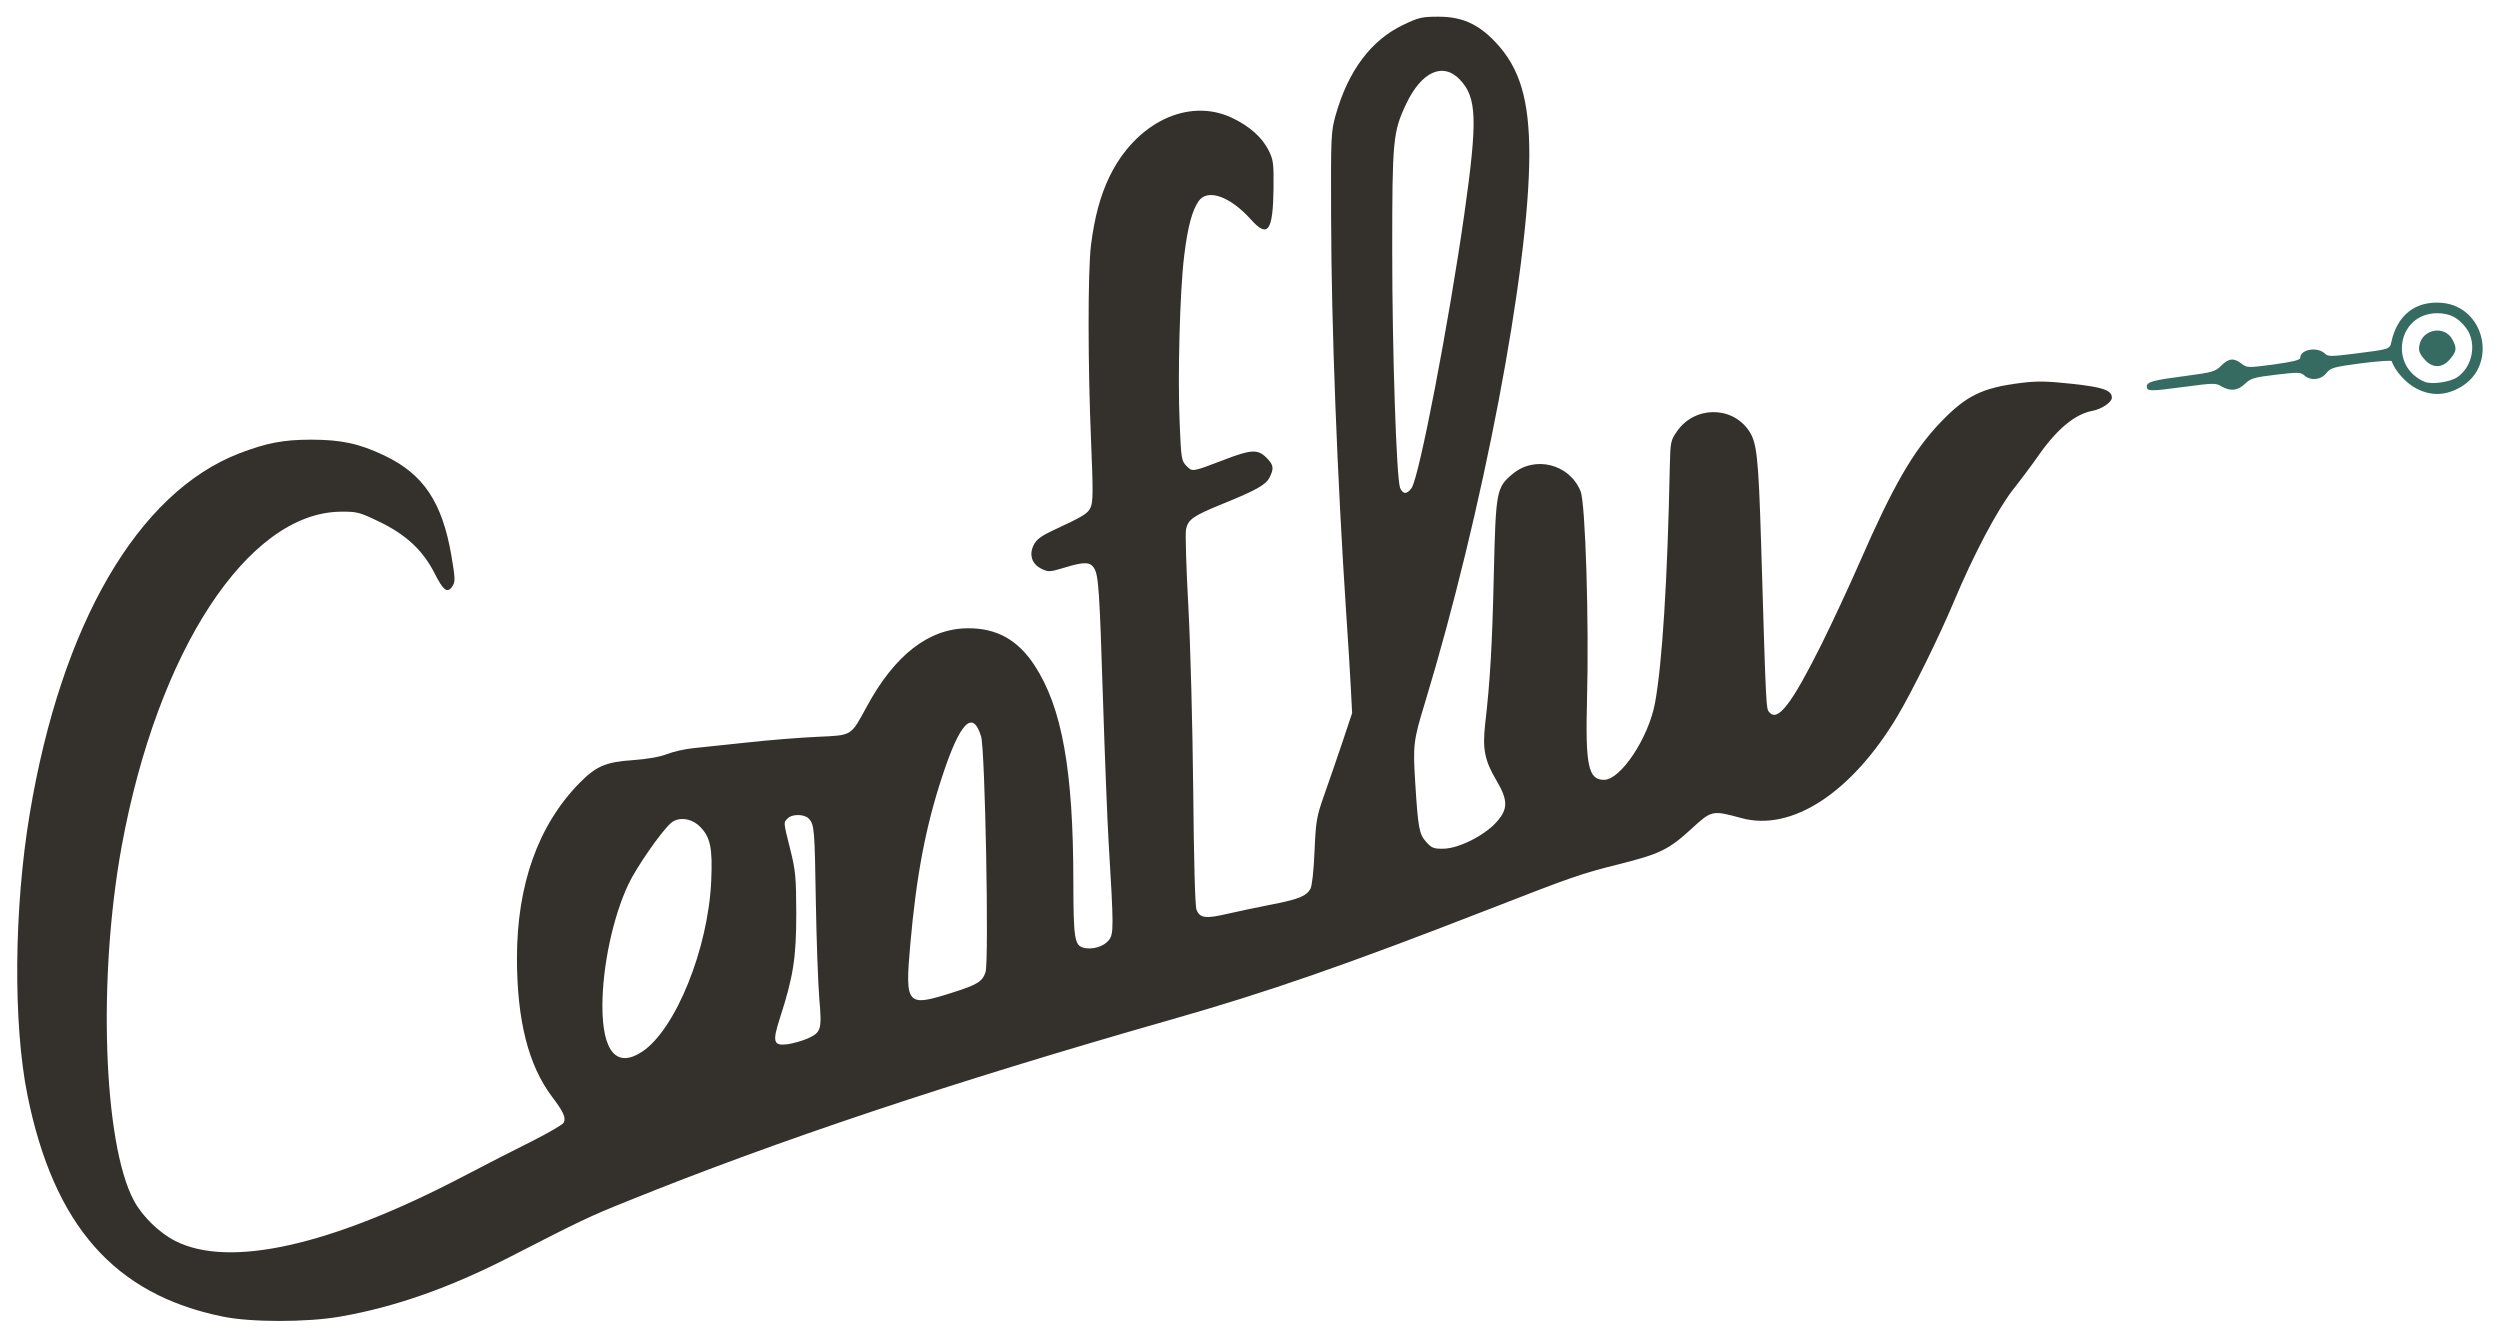
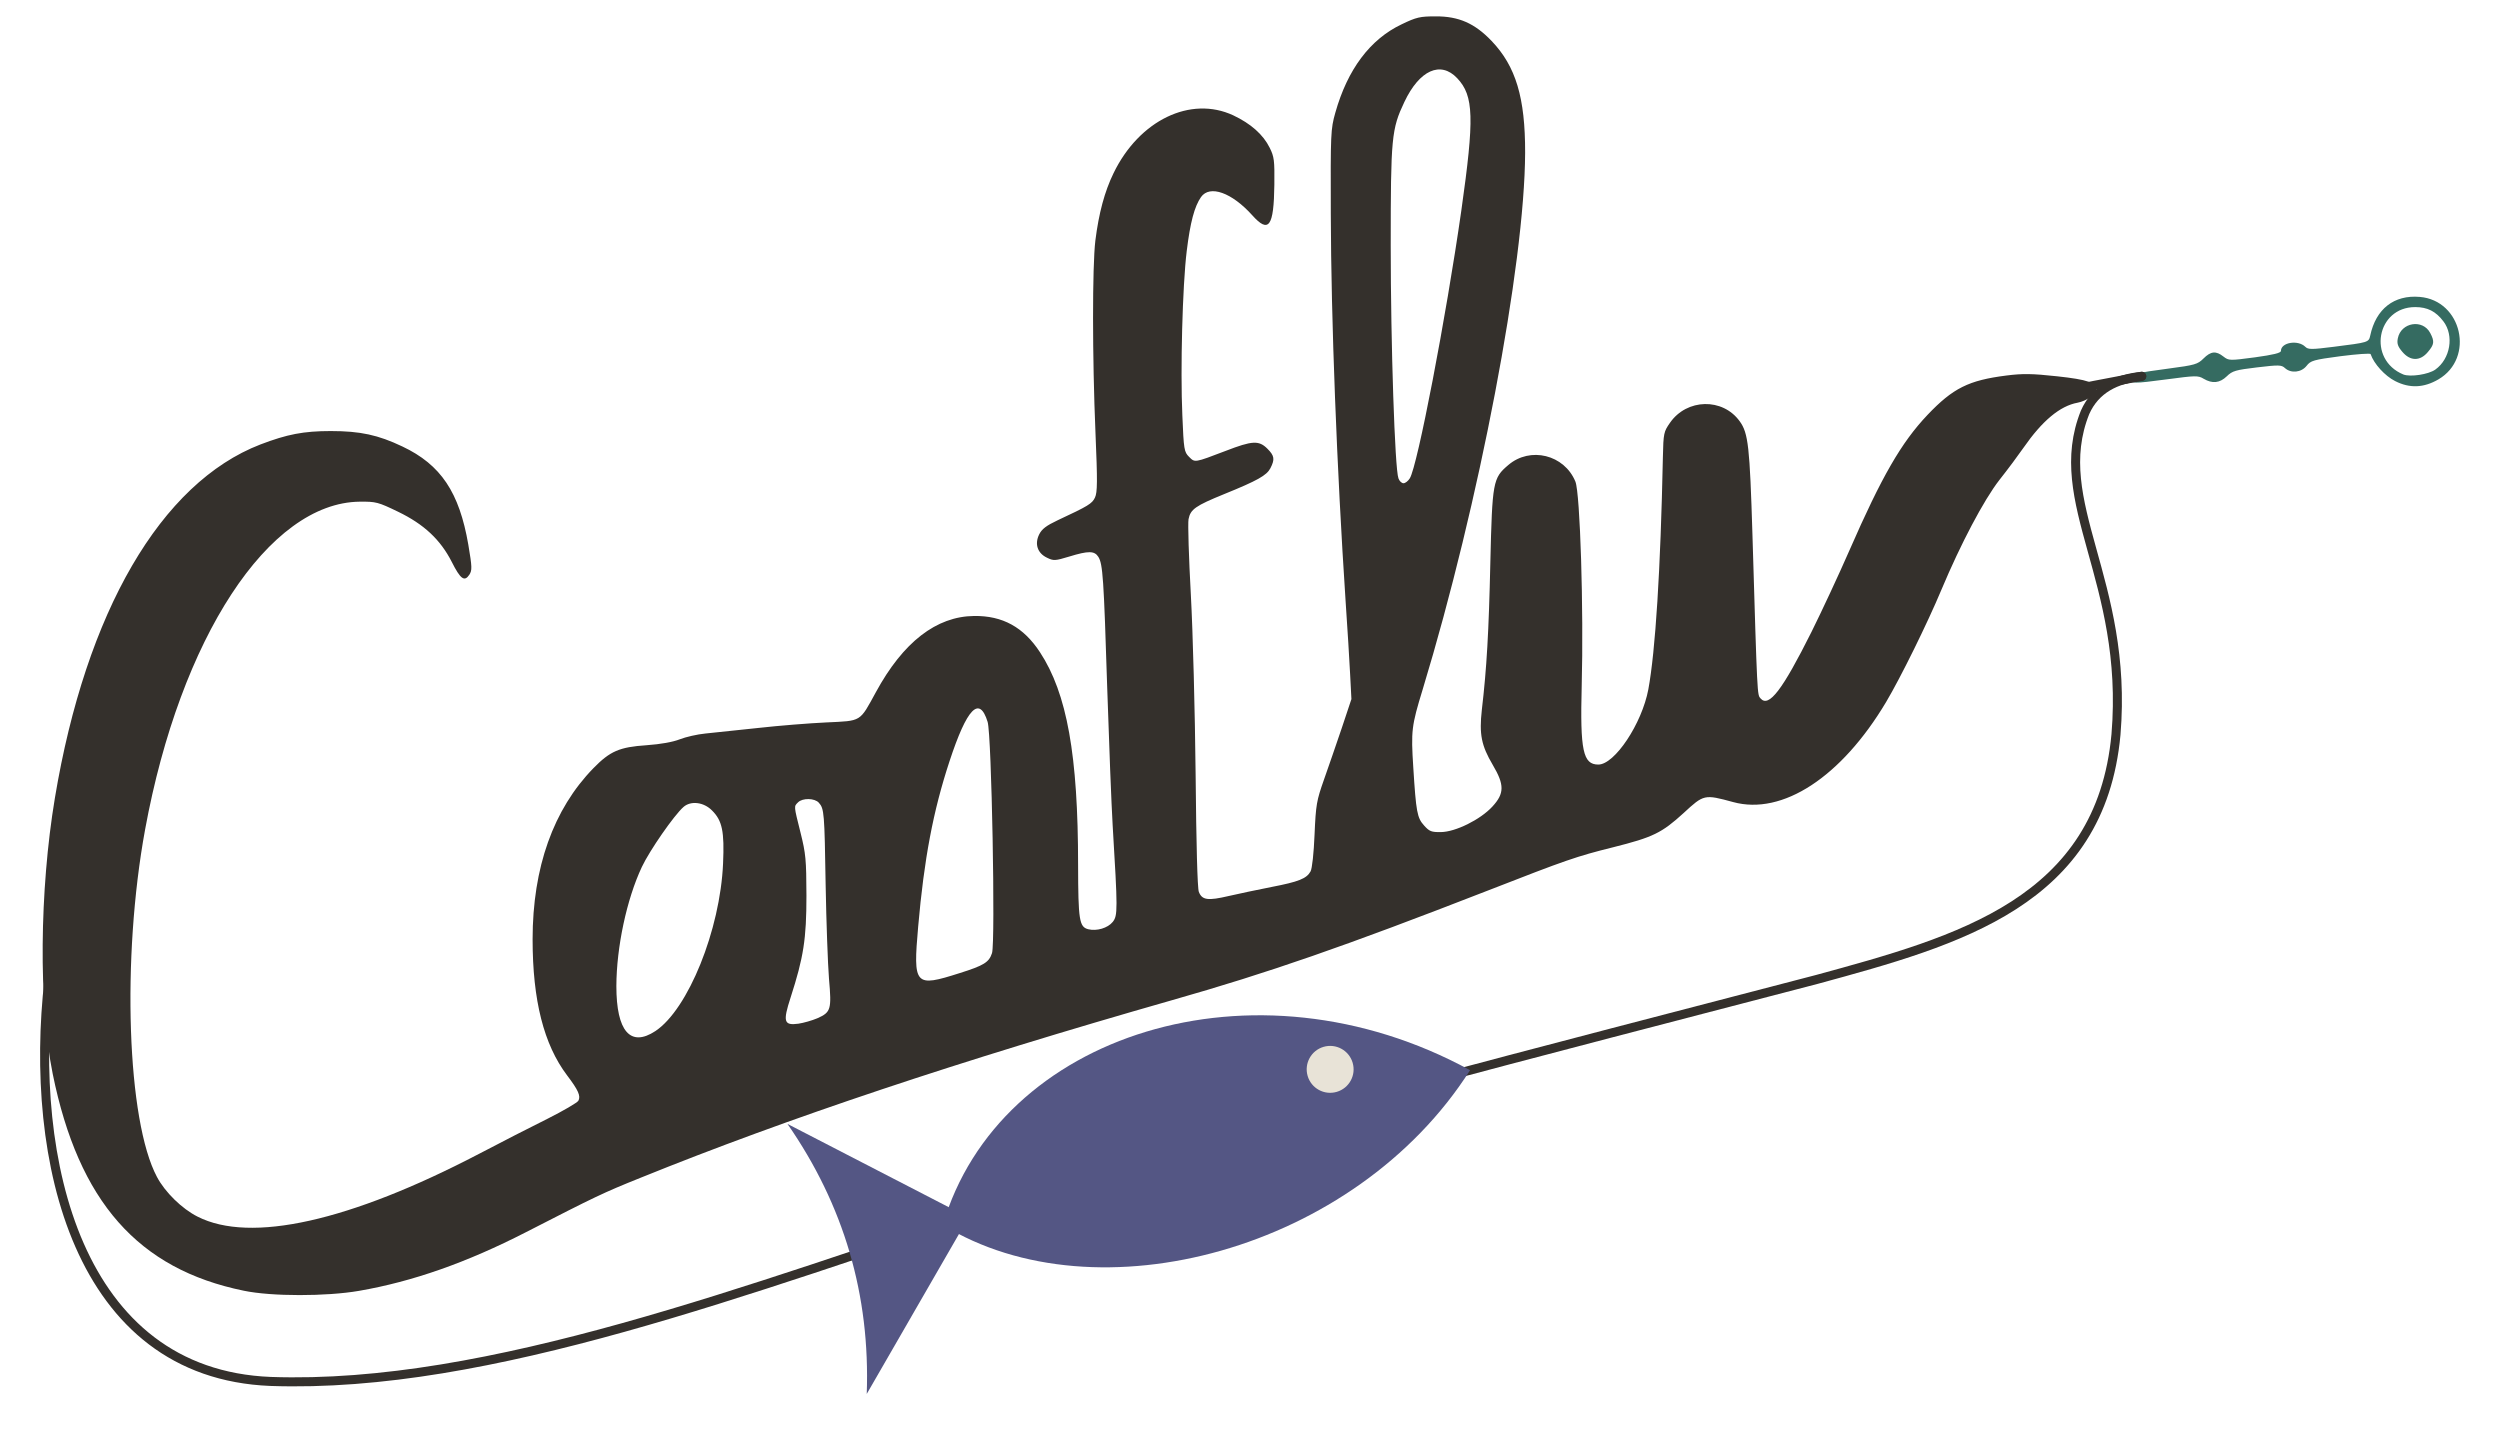
- <svg xmlns="http://www.w3.org/2000/svg" viewBox="0 0 1902 1018" role="img" aria-label="conflu">
+ <svg xmlns="http://www.w3.org/2000/svg" viewBox="-20 0 1940 1110" role="img" aria-label="conflu">
  <path fill="#34302C" fill-rule="evenodd" d="M169.2 1001.6C87.1 984.8 41.0 932.4 20.9 833.3C9.9 779.0 10.6 691.2 22.6 619.2C46.7 474.7 104.9 374.7 182.1 344.9C202.8 337.0 215.5 334.5 236.7 334.5C259.6 334.5 273.4 337.5 292.3 346.5C322.1 360.6 336.4 382.0 343.4 422.6C346.4 440.2 346.4 442.6 344.2 446.0C340.4 451.7 337.3 449.4 330.6 436.1C321.8 418.8 309.0 406.8 288.9 397.1C273.4 389.6 271.8 389.2 259.2 389.3C188.6 390.0 119.9 495.0 92.6 643.7C74.3 743.5 78.6 869.8 101.8 913.3C108.1 925.2 121.2 938.0 133.3 944.1C174.4 965.0 251.3 947.8 351.7 895.4C368.6 886.5 392.5 874.3 404.8 868.2C417.1 862.0 427.9 855.7 428.8 854.2C430.8 850.5 428.8 846.0 420.0 834.4C402.0 810.5 393.3 776.3 393.3 728.9C393.3 673.2 409.4 628.0 440.5 596.1C453.4 582.9 460.7 579.7 481.7 578.3C492.8 577.5 502.2 575.8 507.5 573.7C512.1 571.9 521.1 569.8 527.5 569.2C533.9 568.6 552.3 566.6 568.3 564.9C584.4 563.1 608.2 561.2 621.3 560.6C648.9 559.3 646.9 560.5 659.7 537.1C680.8 498.3 706.6 478.3 735.9 478.0C758.0 477.7 774.3 486.7 787.0 506.1C808.0 538.1 816.6 586.0 816.6 671.2C816.7 714.2 817.5 719.3 824.5 721.1C831.1 722.7 839.6 720.2 843.5 715.4C847.4 710.4 847.4 706.5 843.4 640.0C842.5 624.9 840.6 577.1 839.2 533.8C836.5 448.2 835.8 437.7 832.3 432.1C829.3 427.4 824.7 427.3 809.7 431.9C798.8 435.2 797.6 435.3 792.5 432.8C785.1 429.3 782.7 422.2 786.4 414.7C788.5 410.5 791.9 407.9 800.8 403.7C824.6 392.6 827.5 390.8 829.7 386.1C831.6 382.1 831.7 373.7 830.1 336.1C827.6 277.4 827.6 206.7 830.0 186.7C832.7 165.2 837.2 148.6 844.1 134.4C864.0 93.3 903.9 74.1 937.0 89.5C950.6 95.9 960.3 104.5 965.3 114.7C968.8 121.7 969.1 124.6 968.9 143.3C968.5 175.9 964.6 181.4 951.8 167.1C935.9 149.4 918.8 143.3 912.0 152.9C906.9 160.2 903.6 172.6 900.9 194.8C897.6 221.7 895.9 286.7 897.5 322.3C898.6 349.0 898.9 350.7 902.7 354.5C907.3 359.1 906.7 359.2 931.1 349.9C951.8 341.9 956.9 341.6 963.5 348.2C969.0 353.7 969.4 356.4 965.8 363.4C962.9 368.9 955.9 372.9 930.0 383.4C907.7 392.5 903.8 395.2 902.3 402.9C901.7 406.2 902.5 432.6 904.1 461.6C905.7 491.0 907.3 552.3 907.8 600.8C908.3 655.4 909.2 689.2 910.3 692.1C912.8 698.5 917.3 699.1 933.5 695.3C941.2 693.5 956.1 690.4 966.7 688.3C987.9 684.2 993.9 681.8 997.0 676.2C998.2 674.0 999.5 662.2 1000.1 647.5C1001.1 624.3 1001.7 621.2 1007.4 605.0C1010.8 595.4 1017.0 577.4 1021.2 565.0L1028.7 542.5L1027.7 523.3C1027.2 512.8 1025.6 487.3 1024.2 466.7C1017.4 364.0 1012.9 248.0 1012.7 165.8C1012.5 103.3 1012.6 100.3 1016.2 87.5C1025.7 53.8 1043.2 30.5 1067.6 18.9C1079.2 13.3 1082.0 12.7 1094.0 12.7C1112.0 12.6 1124.4 18.1 1137.5 31.8C1156.3 51.5 1163.6 75.8 1163.5 118.5C1163.2 205.4 1128.0 390.2 1084.0 535.0C1075.3 563.4 1074.9 567.1 1076.7 595.4C1078.9 630.4 1079.7 634.6 1085.1 640.6C1089.2 645.2 1090.8 645.8 1098.1 645.7C1109.5 645.6 1128.8 636.0 1138.1 625.9C1147.5 615.7 1147.5 609.0 1138.4 593.6C1129.5 578.5 1127.8 569.8 1129.9 550.9C1133.7 518.4 1135.3 490.3 1136.5 436.7C1138.0 373.7 1138.5 371.0 1150.4 360.9C1167.4 346.3 1193.9 352.8 1202.5 373.7C1206.2 382.7 1209.0 473.1 1207.4 532.5C1206.1 582.4 1208.4 593.3 1220.3 593.3C1233.0 593.3 1254.1 561.6 1259.1 535.0C1264.6 505.3 1268.6 442.3 1270.4 354.7C1270.8 336.1 1271.1 335.0 1275.9 328.1C1289.0 309.2 1316.8 308.6 1330.0 326.9C1336.7 336.1 1337.8 346.5 1339.9 415.0C1343.7 542.1 1343.6 539.0 1346.2 542.0C1352.6 549.3 1363.1 535.6 1385.7 490.4C1393.6 474.5 1406.9 446.0 1415.2 427.0C1440.2 369.8 1455.4 343.4 1475.8 321.9C1495.5 301.2 1507.7 295.1 1537.0 291.4C1549.6 289.8 1556.9 289.9 1576.3 292.0C1600.2 294.6 1606.7 296.9 1606.7 302.6C1606.7 306.0 1599.0 311.2 1592.2 312.5C1578.5 315.0 1564.7 326.6 1550.2 347.5C1546.4 353.0 1538.0 364.3 1531.5 372.5C1519.5 387.9 1501.5 422.0 1486.6 457.5C1475.7 483.6 1454.9 525.8 1443.6 544.8C1408.9 603.0 1363.2 632.9 1324.9 622.4C1302.5 616.3 1302.2 616.4 1286.5 630.9C1269.5 646.4 1262.8 649.7 1231.7 657.5C1203.2 664.6 1195.5 667.3 1135.0 690.9C1023.3 734.4 964.2 754.9 890.0 776.0C724.0 823.4 591.6 867.6 476.7 914.1C448.1 925.6 442.3 928.4 388.3 956.1C342.1 979.8 300.2 994.5 258.6 1001.7C233.2 1006.1 190.7 1006.1 169.2 1001.6ZM488.6 800.1C514.0 783.2 538.9 721.6 541.1 670.0C542.2 645.3 540.5 636.8 532.5 628.9C526.1 622.4 516.1 621.2 510.4 626.2C503.0 632.7 484.1 660.0 478.1 672.7C466.3 697.8 458.4 734.9 458.3 765.2C458.3 800.3 469.2 812.9 488.6 800.1ZM614.2 790.2C624.8 785.5 625.4 783.4 623.3 759.6C622.4 748.3 621.2 715.5 620.7 686.7C619.8 630.9 619.6 627.5 615.4 622.9C612.2 619.3 602.8 619.1 599.3 622.6C596.0 625.9 595.9 624.9 601.2 646.1C605.3 662.5 605.7 667.0 605.8 695.0C605.8 728.6 603.6 742.8 593.5 774.1C587.4 792.9 588.3 795.9 599.5 794.4C603.6 793.8 610.2 791.9 614.2 790.2ZM724.8 755.1C743.6 749.2 747.5 746.7 749.8 739.6C752.5 731.3 749.5 570.0 746.4 560.2C740.0 539.5 730.4 549.4 716.8 590.8C704.1 629.4 697.1 666.6 692.5 719.0C688.5 764.9 689.7 766.3 724.8 755.1ZM1074.0 371.2C1079.9 362.0 1102.1 246.6 1114.0 163.3C1124.2 91.3 1123.7 74.4 1110.8 60.7C1097.9 47.0 1081.5 54.4 1069.8 79.1C1059.8 100.2 1059.2 106.5 1059.2 190.8C1059.2 267.0 1062.4 364.1 1065.2 371.2C1065.9 373.3 1067.7 375.0 1069.1 375.0C1070.5 375.0 1072.7 373.3 1074.0 371.2Z" />
  <path fill="#356B61" fill-rule="evenodd" d="M1838.6 295.7C1830.7 291.7 1822.2 282.4 1819.6 274.8C1819.4 274.0 1808.9 274.8 1796.3 276.4C1775.2 279.2 1773.1 279.8 1769.9 283.9C1765.8 289.1 1757.8 289.9 1753.1 285.6C1750.4 283.1 1748.3 283.1 1731.4 285.1C1714.8 287.1 1712.3 287.8 1708.0 292.0C1702.5 297.3 1696.8 297.9 1690.0 293.9C1685.7 291.3 1683.8 291.4 1661.2 294.4C1635.6 297.8 1633.3 297.8 1633.3 294.0C1633.3 290.5 1638.2 289.2 1662.9 286.0C1683.3 283.3 1685.4 282.7 1689.9 278.2C1695.6 272.5 1699.6 272.1 1705.4 276.7C1709.6 279.9 1710.1 279.9 1729.8 277.3C1744.2 275.3 1750.0 273.9 1750.0 272.3C1750.0 265.7 1763.2 263.5 1768.9 269.1C1771.1 271.3 1773.7 271.3 1791.1 269.1C1818.0 265.7 1818.1 265.7 1819.3 260.4C1823.7 239.7 1837.8 228.7 1857.7 230.4C1890.5 233.1 1900.6 277.8 1872.2 294.4C1860.9 301.0 1849.9 301.5 1838.6 295.7ZM1869.8 286.8C1881.5 278.5 1884.5 260.4 1876.1 249.4C1870.2 241.6 1863.7 238.3 1854.2 238.3C1824.1 238.3 1816.9 279.0 1845.0 290.6C1850.3 292.7 1864.5 290.6 1869.8 286.8ZM1844.2 273.0C1840.7 268.9 1839.9 266.6 1840.7 262.6C1843.1 250.1 1860.1 247.3 1865.9 258.5C1869.3 265.0 1869.0 267.3 1864.0 273.2C1858.0 280.4 1850.3 280.3 1844.2 273.0Z" />
+   <path d="M1600 300 L1642 292" stroke="#34302C" stroke-width="7" stroke-linecap="round" />
+   <path d="M18 760 C2 900 40 1066 190 1072 C360 1078 560 1000 760 935 C960 870 1180 815 1390 760 C1500 730 1610 700 1622 570 C1632 450 1570 390 1598 320 C1606 302 1622 294 1642 292" fill="none" stroke="#34302C" stroke-width="7" stroke-linecap="round" stroke-linejoin="round" />
+   <g transform="translate(871.3 903.7) rotate(-16.36)">
+     <path d="M-145.6 0 L-260.0 -109.2 Q-223.6 0 -260.0 109.2 Z" fill="#545684" />
+     <path d="M-166.4 0 C-83.2 -130.0 124.8 -135.2 260.0 0 C135.2 109.2 -72.8 104.0 -166.4 0 Z" fill="#545684" />
+     <circle cx="156.0" cy="-31.2" r="18.2" fill="#E8E3D7" />
+   </g>
</svg>
